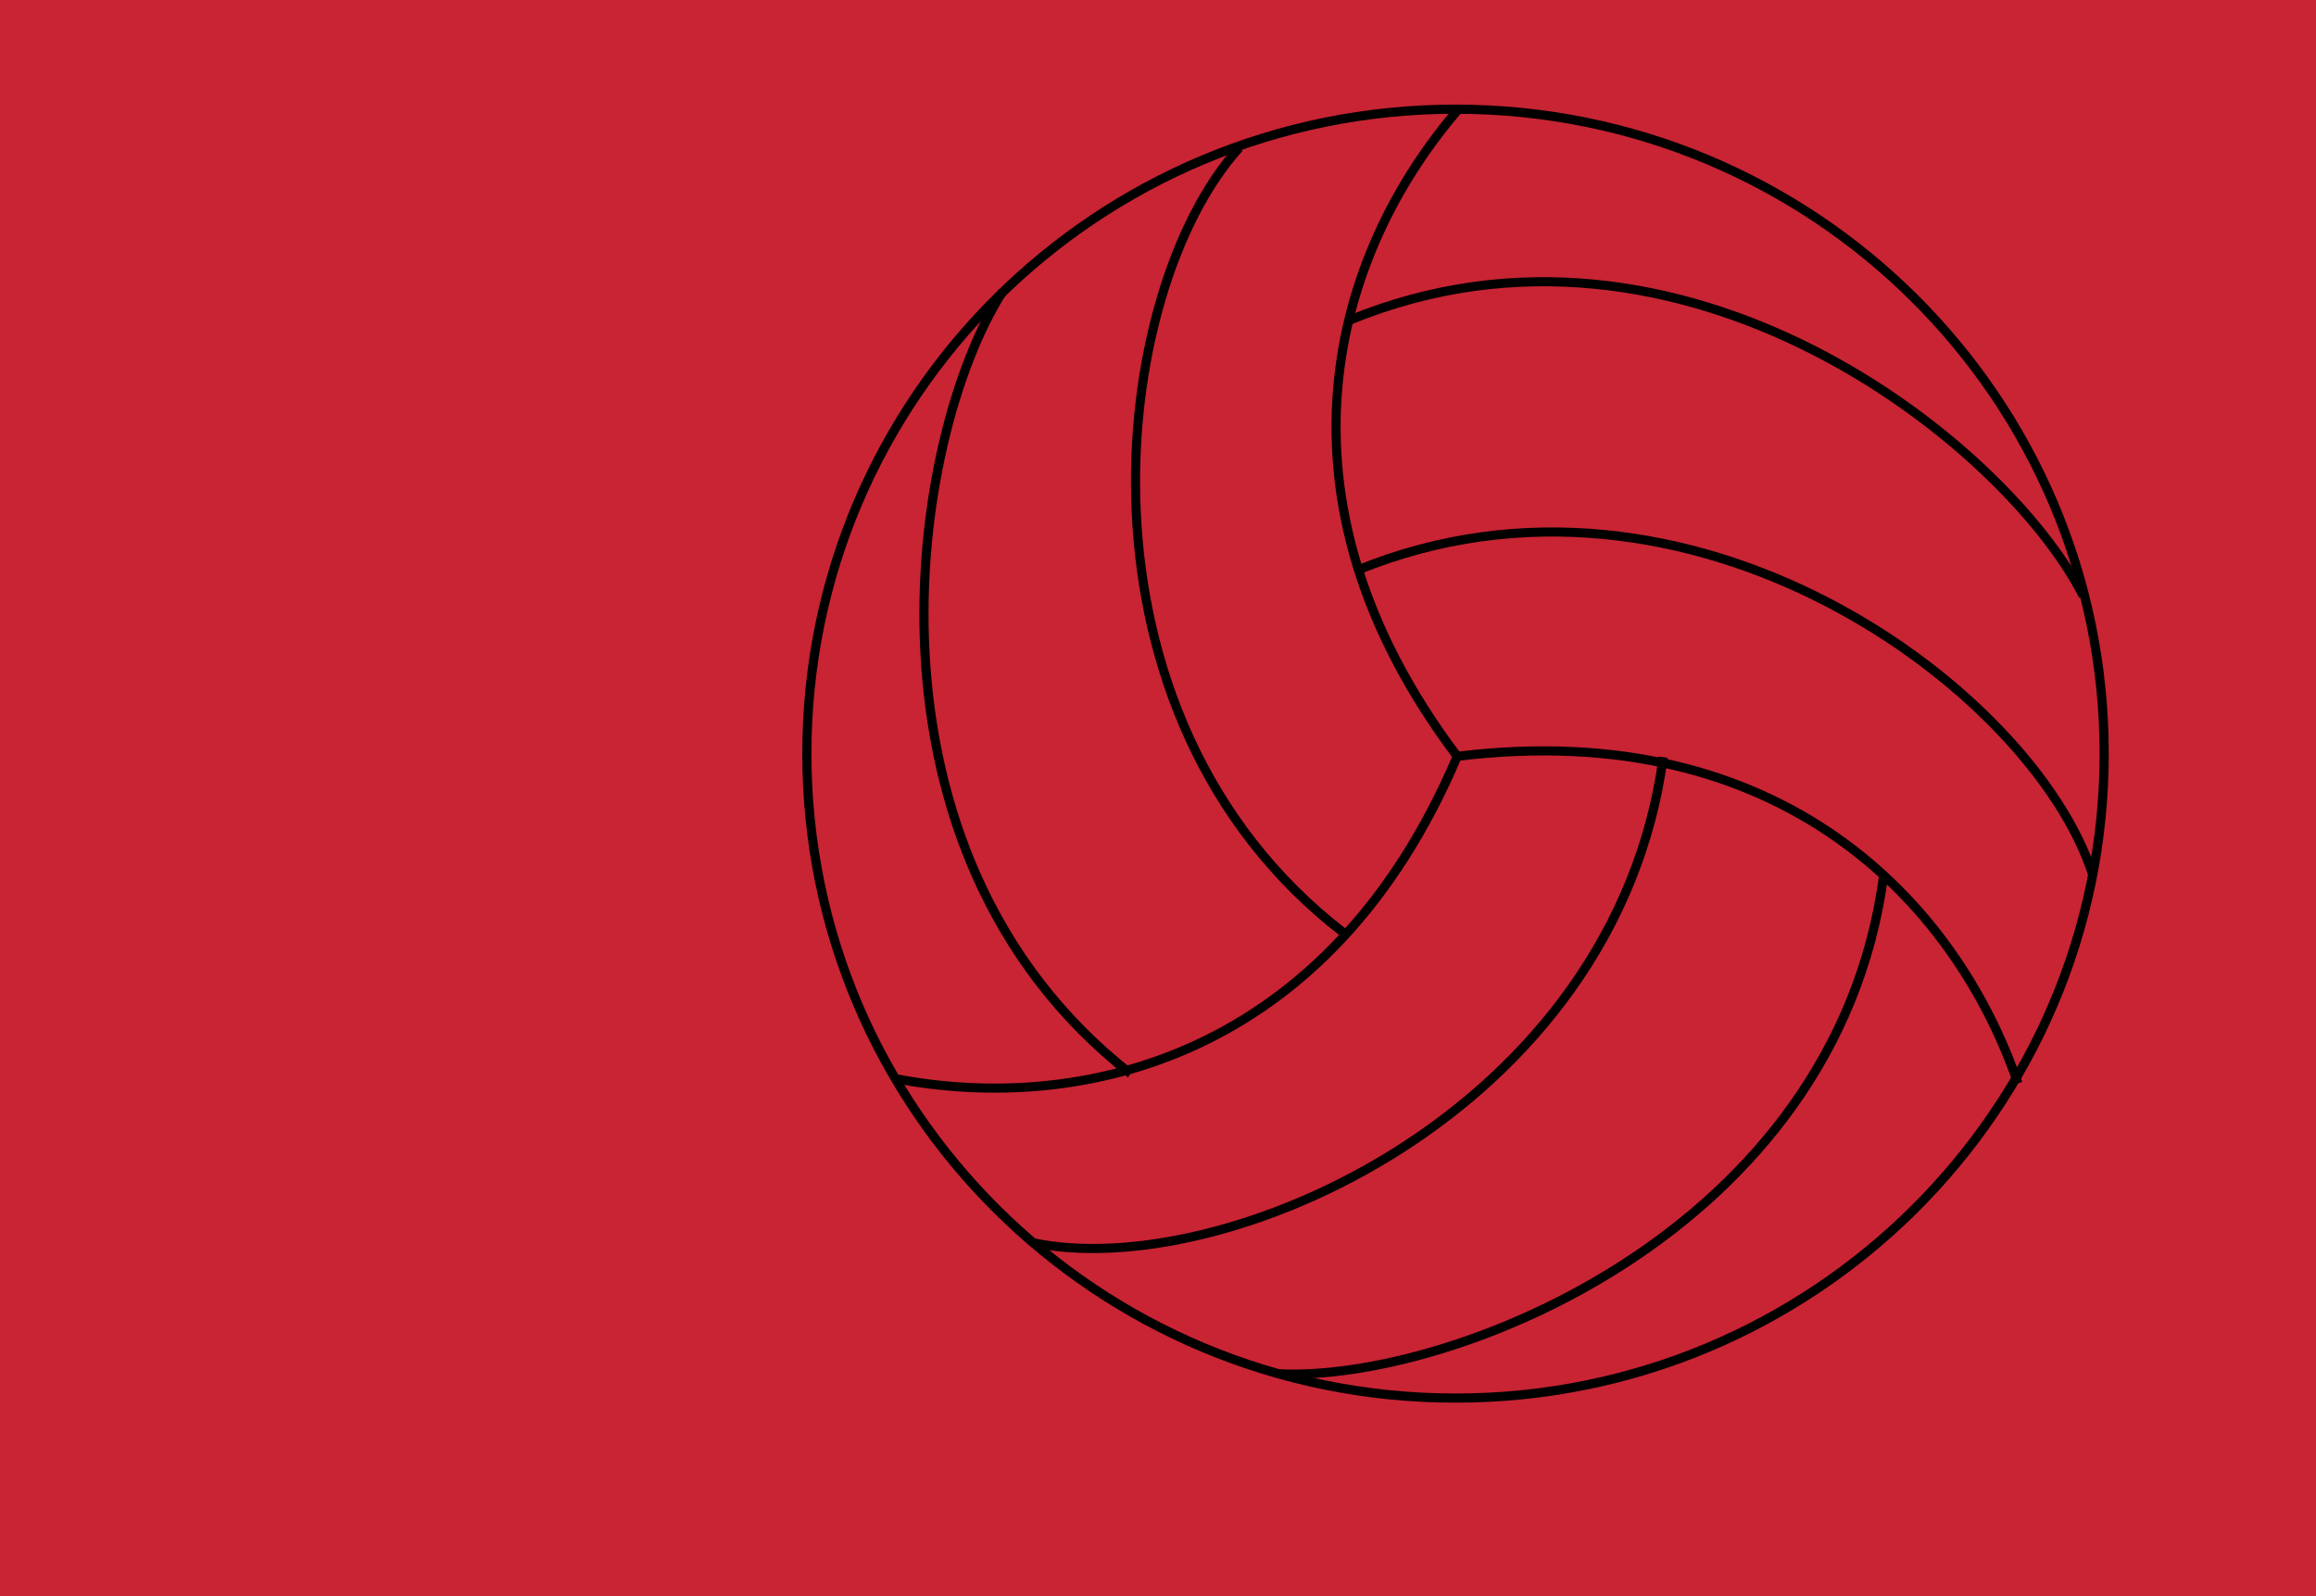
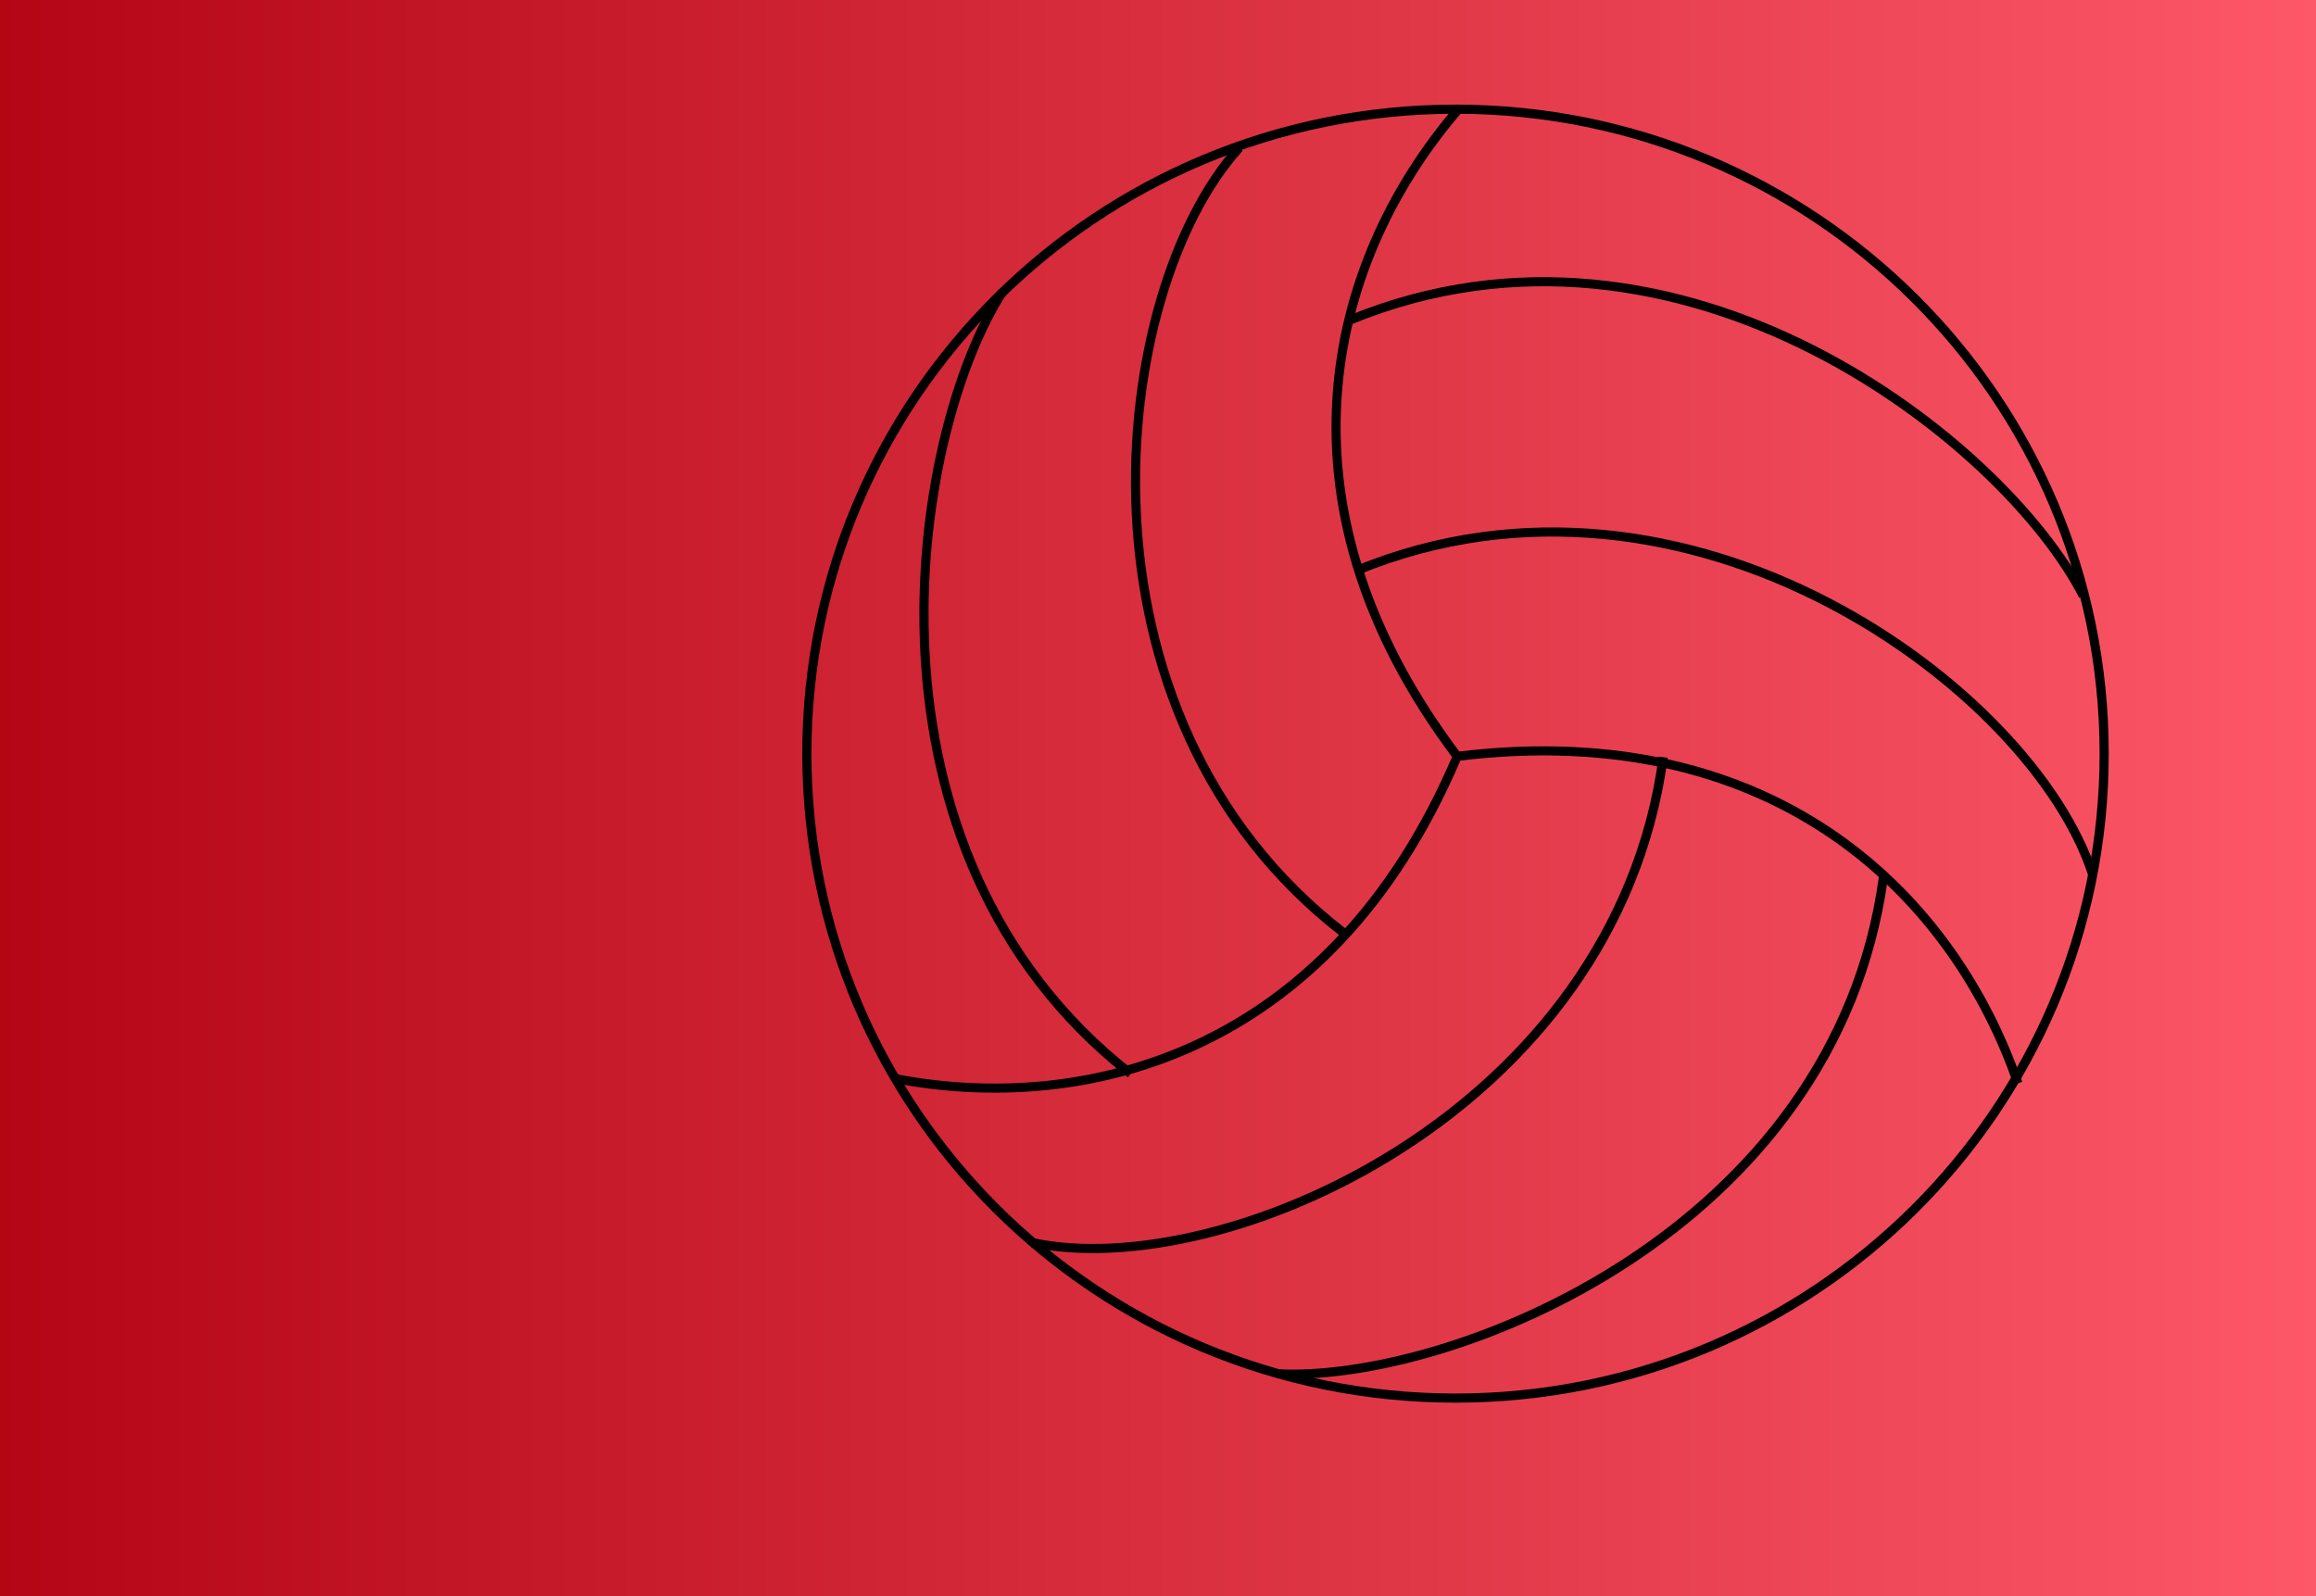
- <svg xmlns="http://www.w3.org/2000/svg" xmlns:ns1="http://www.openswatchbook.org/uri/2009/osb" id="svg473" version="1.1" viewBox="0 0 254.285 175.191" height="175.191mm" width="254.285mm">
+ <svg xmlns="http://www.w3.org/2000/svg" xmlns:ns1="http://www.openswatchbook.org/uri/2009/osb" xmlns:xlink="http://www.w3.org/1999/xlink" id="svg473" version="1.1" viewBox="0 0 254.285 175.191" height="175.191mm" width="254.285mm">
  <defs id="defs467">
+     <linearGradient id="linearGradient1133">
+       <stop style="stop-color:#b00111;stop-opacity:1" offset="0" id="stop1129" />
+       <stop style="stop-color:#ff5a6a;stop-opacity:1" offset="1" id="stop1131" />
+     </linearGradient>
    <linearGradient ns1:paint="solid" id="linearGradient1302">
      <stop id="stop1300" offset="0" style="stop-color:#000000;stop-opacity:1;" />
    </linearGradient>
+     <linearGradient xlink:href="#linearGradient1133" id="linearGradient1135" x1="-12.57" y1="87.527" x2="260.719" y2="87.527" gradientUnits="userSpaceOnUse" />
  </defs>
  <g id="layer2">
-     <rect y="-9.777" x="-13.036" height="194.608" width="273.755" id="rect862" style="fill:#c82433;stroke:none;stroke-width:8;stroke-dashoffset:37.795;fill-opacity:1" />
+     <rect y="-9.777" x="-13.036" height="194.608" width="273.755" id="rect862" style="fill:url(#linearGradient1135);stroke:none;stroke-width:8;stroke-dashoffset:37.795;fill-opacity:1;fill-rule:nonzero" />
  </g>
  <g transform="translate(77.29103,-25.21002)" id="layer1">
    <path style="fill:none;stroke:#000000;stroke-width:0.998;stroke-linecap:butt;stroke-linejoin:miter;stroke-miterlimit:4;stroke-dasharray:none;stroke-opacity:1" d="M 70.29,127.685 C 39.11,103.692 44.437,57.238 58.775,41.432" id="path1418" />
    <path id="path1420" d="M 46.847,143.12 C 15.669,118.72 22.51,73.276 32.809,57.202" style="fill:none;stroke:#000000;stroke-width:1.006;stroke-linecap:butt;stroke-linejoin:miter;stroke-miterlimit:4;stroke-dasharray:none;stroke-opacity:1" />
    <ellipse ry="70.766" rx="71.219" cy="107.965" cx="82.517" id="path1410" style="fill:#ffffff;fill-opacity:0;stroke:#000000;stroke-width:1.006;stroke-miterlimit:4;stroke-dasharray:none;stroke-opacity:1" />
    <path id="path1412" d="M 82.706,108.261 C 61.117,79.615 69.193,52.875 83.025,36.996" style="fill:none;stroke:#000000;stroke-width:1;stroke-linecap:butt;stroke-linejoin:miter;stroke-miterlimit:4;stroke-dasharray:none;stroke-opacity:1" />
    <path style="fill:none;stroke:#000000;stroke-width:1;stroke-linecap:butt;stroke-linejoin:miter;stroke-miterlimit:4;stroke-dasharray:none;stroke-dashoffset:10;stroke-opacity:1" d="M 82.706,108.261 C 68.692,141.281 41.496,147.657 20.828,143.617" id="path1414" />
    <path style="fill:none;stroke:#000000;stroke-width:1;stroke-linecap:butt;stroke-linejoin:miter;stroke-miterlimit:4;stroke-dasharray:none;stroke-opacity:1" d="m 82.706,108.261 c 35.603,-4.374 54.723,15.991 61.558,35.909" id="path1416" />
    <path id="path1426" d="M 71.664,87.853 C 108.128,72.903 145.88,100.85 152.463,121.206" style="fill:none;stroke:#000000;stroke-width:1;stroke-linecap:butt;stroke-linejoin:miter;stroke-miterlimit:4;stroke-dasharray:none;stroke-opacity:1" />
    <path style="fill:none;stroke:#000000;stroke-width:1;stroke-linecap:butt;stroke-linejoin:miter;stroke-miterlimit:4;stroke-dasharray:none;stroke-opacity:1" d="M 70.921,60.355 C 107.384,45.405 142.842,73.776 151.443,90.634" id="path1428" />
    <path style="fill:none;stroke:#000000;stroke-width:1;stroke-linecap:butt;stroke-linejoin:miter;stroke-miterlimit:4;stroke-dasharray:none;stroke-opacity:1" d="m 105.323,108.359 c -5.285,39.053 -48.364,57.774 -69.284,53.297" id="path1432" />
    <path id="path1434" d="m 129.509,121.464 c -5.285,39.053 -47.584,55.575 -66.485,54.595" style="fill:none;stroke:#000000;stroke-width:1;stroke-linecap:butt;stroke-linejoin:miter;stroke-miterlimit:4;stroke-dasharray:none;stroke-opacity:1" />
    <path id="path1438" d="M 68.308,124.717 C 51.494,110.018 44.56,84.176 50.867,59.716 52.357,53.934 55.197,47.53 57.896,43.861 l 1.257,-1.709 2.848,-0.876 c 5.136,-1.58 10.443,-2.483 17.534,-2.984 l 1.628,-0.115 -1.135,1.477 c -5.057,6.578 -8.634,14.491 -10.38,22.965 -0.771,3.741 -0.969,12.445 -0.376,16.509 1.266,8.678 4.763,17.463 10.18,25.575 l 2.517,3.769 -1.818,3.674 c -2.48,5.012 -5.663,9.95 -8.825,13.689 l -0.74,0.875 z" style="fill:#ffffff;fill-opacity:0;stroke:none;stroke-width:0.987;stroke-miterlimit:4;stroke-dasharray:none;stroke-dashoffset:37.795;stroke-opacity:1" />
    <path id="path1440" d="M 68.308,124.717 C 51.494,110.018 44.56,84.176 50.867,59.716 52.357,53.934 55.197,47.53 57.896,43.861 l 1.257,-1.709 2.848,-0.876 c 5.136,-1.58 10.443,-2.483 17.534,-2.984 l 1.628,-0.115 -1.135,1.477 c -5.057,6.578 -8.634,14.491 -10.38,22.965 -0.771,3.741 -0.969,12.445 -0.376,16.509 1.266,8.678 4.763,17.463 10.18,25.575 l 2.517,3.769 -1.818,3.674 c -2.48,5.012 -5.663,9.95 -8.825,13.689 l -0.74,0.875 z" style="fill:#024fa1;fill-opacity:0;stroke:none;stroke-width:0.974;stroke-miterlimit:4;stroke-dasharray:none;stroke-dashoffset:37.795;stroke-opacity:1" />
    <path id="path1442" d="M 68.308,124.717 C 51.494,110.018 44.56,84.176 50.867,59.716 52.357,53.934 55.197,47.53 57.896,43.861 l 1.257,-1.709 2.848,-0.876 c 5.136,-1.58 10.443,-2.483 17.534,-2.984 l 1.628,-0.115 -1.135,1.477 c -5.057,6.578 -8.634,14.491 -10.38,22.965 -0.771,3.741 -0.969,12.445 -0.376,16.509 1.266,8.678 4.763,17.463 10.18,25.575 l 2.517,3.769 -1.818,3.674 c -2.48,5.012 -5.663,9.95 -8.825,13.689 l -0.74,0.875 z" style="fill:#024fa1;fill-opacity:0;stroke:none;stroke-width:0.974;stroke-miterlimit:4;stroke-dasharray:none;stroke-dashoffset:37.795;stroke-opacity:1" />
    <path id="path1444" d="M 68.308,124.717 C 51.494,110.018 44.56,84.176 50.867,59.716 52.357,53.934 55.197,47.53 57.896,43.861 l 1.257,-1.709 2.848,-0.876 c 5.136,-1.58 10.443,-2.483 17.534,-2.984 l 1.628,-0.115 -1.135,1.477 c -5.057,6.578 -8.634,14.491 -10.38,22.965 -0.771,3.741 -0.969,12.445 -0.376,16.509 1.266,8.678 4.763,17.463 10.18,25.575 l 2.517,3.769 -1.818,3.674 c -2.48,5.012 -5.663,9.95 -8.825,13.689 l -0.74,0.875 z" style="fill:#024fa1;fill-opacity:0;stroke:none;stroke-width:0.974;stroke-miterlimit:4;stroke-dasharray:none;stroke-dashoffset:37.795;stroke-opacity:1" />
    <path id="path1446" d="M 68.308,124.717 C 51.494,110.018 44.56,84.176 50.867,59.716 52.357,53.934 55.197,47.53 57.896,43.861 l 1.257,-1.709 2.848,-0.876 c 5.136,-1.58 10.443,-2.483 17.534,-2.984 l 1.628,-0.115 -1.135,1.477 c -5.057,6.578 -8.634,14.491 -10.38,22.965 -0.771,3.741 -0.969,12.445 -0.376,16.509 1.266,8.678 4.763,17.463 10.18,25.575 l 2.517,3.769 -1.818,3.674 c -2.48,5.012 -5.663,9.95 -8.825,13.689 l -0.74,0.875 z" style="fill:#024fa1;fill-opacity:0;stroke:none;stroke-width:0.974;stroke-miterlimit:4;stroke-dasharray:none;stroke-dashoffset:37.795;stroke-opacity:1" />
    <path id="path1448" d="m 143.592,140.56 c -7.259,-17.816 -22.435,-29.829 -41.397,-32.768 -3.461,-0.536 -11.928,-0.763 -17.101,-0.458 l -2.215,0.131 -2.23,-3.313 c -1.226,-1.822 -2.953,-4.701 -3.838,-6.398 -1.664,-3.192 -3.996,-8.633 -3.996,-9.324 0,-0.273 0.98,-0.711 3.199,-1.428 6.42,-2.077 11.543,-2.778 18.848,-2.579 9.85,0.268 18.054,2.447 27.856,7.398 10.867,5.489 20.825,14.348 26.224,23.331 1.385,2.304 2.735,5.47 2.737,6.415 0.005,2.968 -4.002,14.413 -6.696,19.124 l -0.781,1.366 z" style="fill:#024fa1;fill-opacity:0;stroke:none;stroke-width:0.974;stroke-miterlimit:4;stroke-dasharray:none;stroke-dashoffset:37.795;stroke-opacity:1" />
    <path id="path1450" d="m 151.34,116.799 c -7.411,-14.48 -24.97,-27.422 -43.314,-31.923 -5.844,-1.434 -8.155,-1.694 -14.971,-1.686 -4.765,0.006 -6.891,0.116 -8.868,0.463 -3.35,0.587 -7.119,1.545 -9.786,2.489 l -2.114,0.748 -0.384,-1.335 c -1.468,-5.097 -2.165,-11.969 -1.717,-16.944 0.158,-1.757 0.473,-4.215 0.7,-5.463 l 0.413,-2.269 2.261,-0.819 c 9.491,-3.44 20.011,-4.153 30.324,-2.055 16.058,3.267 33.463,14.195 43.205,27.127 3.559,4.725 4.1,5.995 5.169,12.146 0.522,3.003 0.589,4.255 0.58,10.838 -0.006,4.094 -0.126,8.148 -0.268,9.01 l -0.257,1.567 z" style="fill:#024fa1;fill-opacity:0;stroke:none;stroke-width:0.974;stroke-miterlimit:4;stroke-dasharray:none;stroke-dashoffset:37.795;stroke-opacity:1" />
  </g>
</svg>
